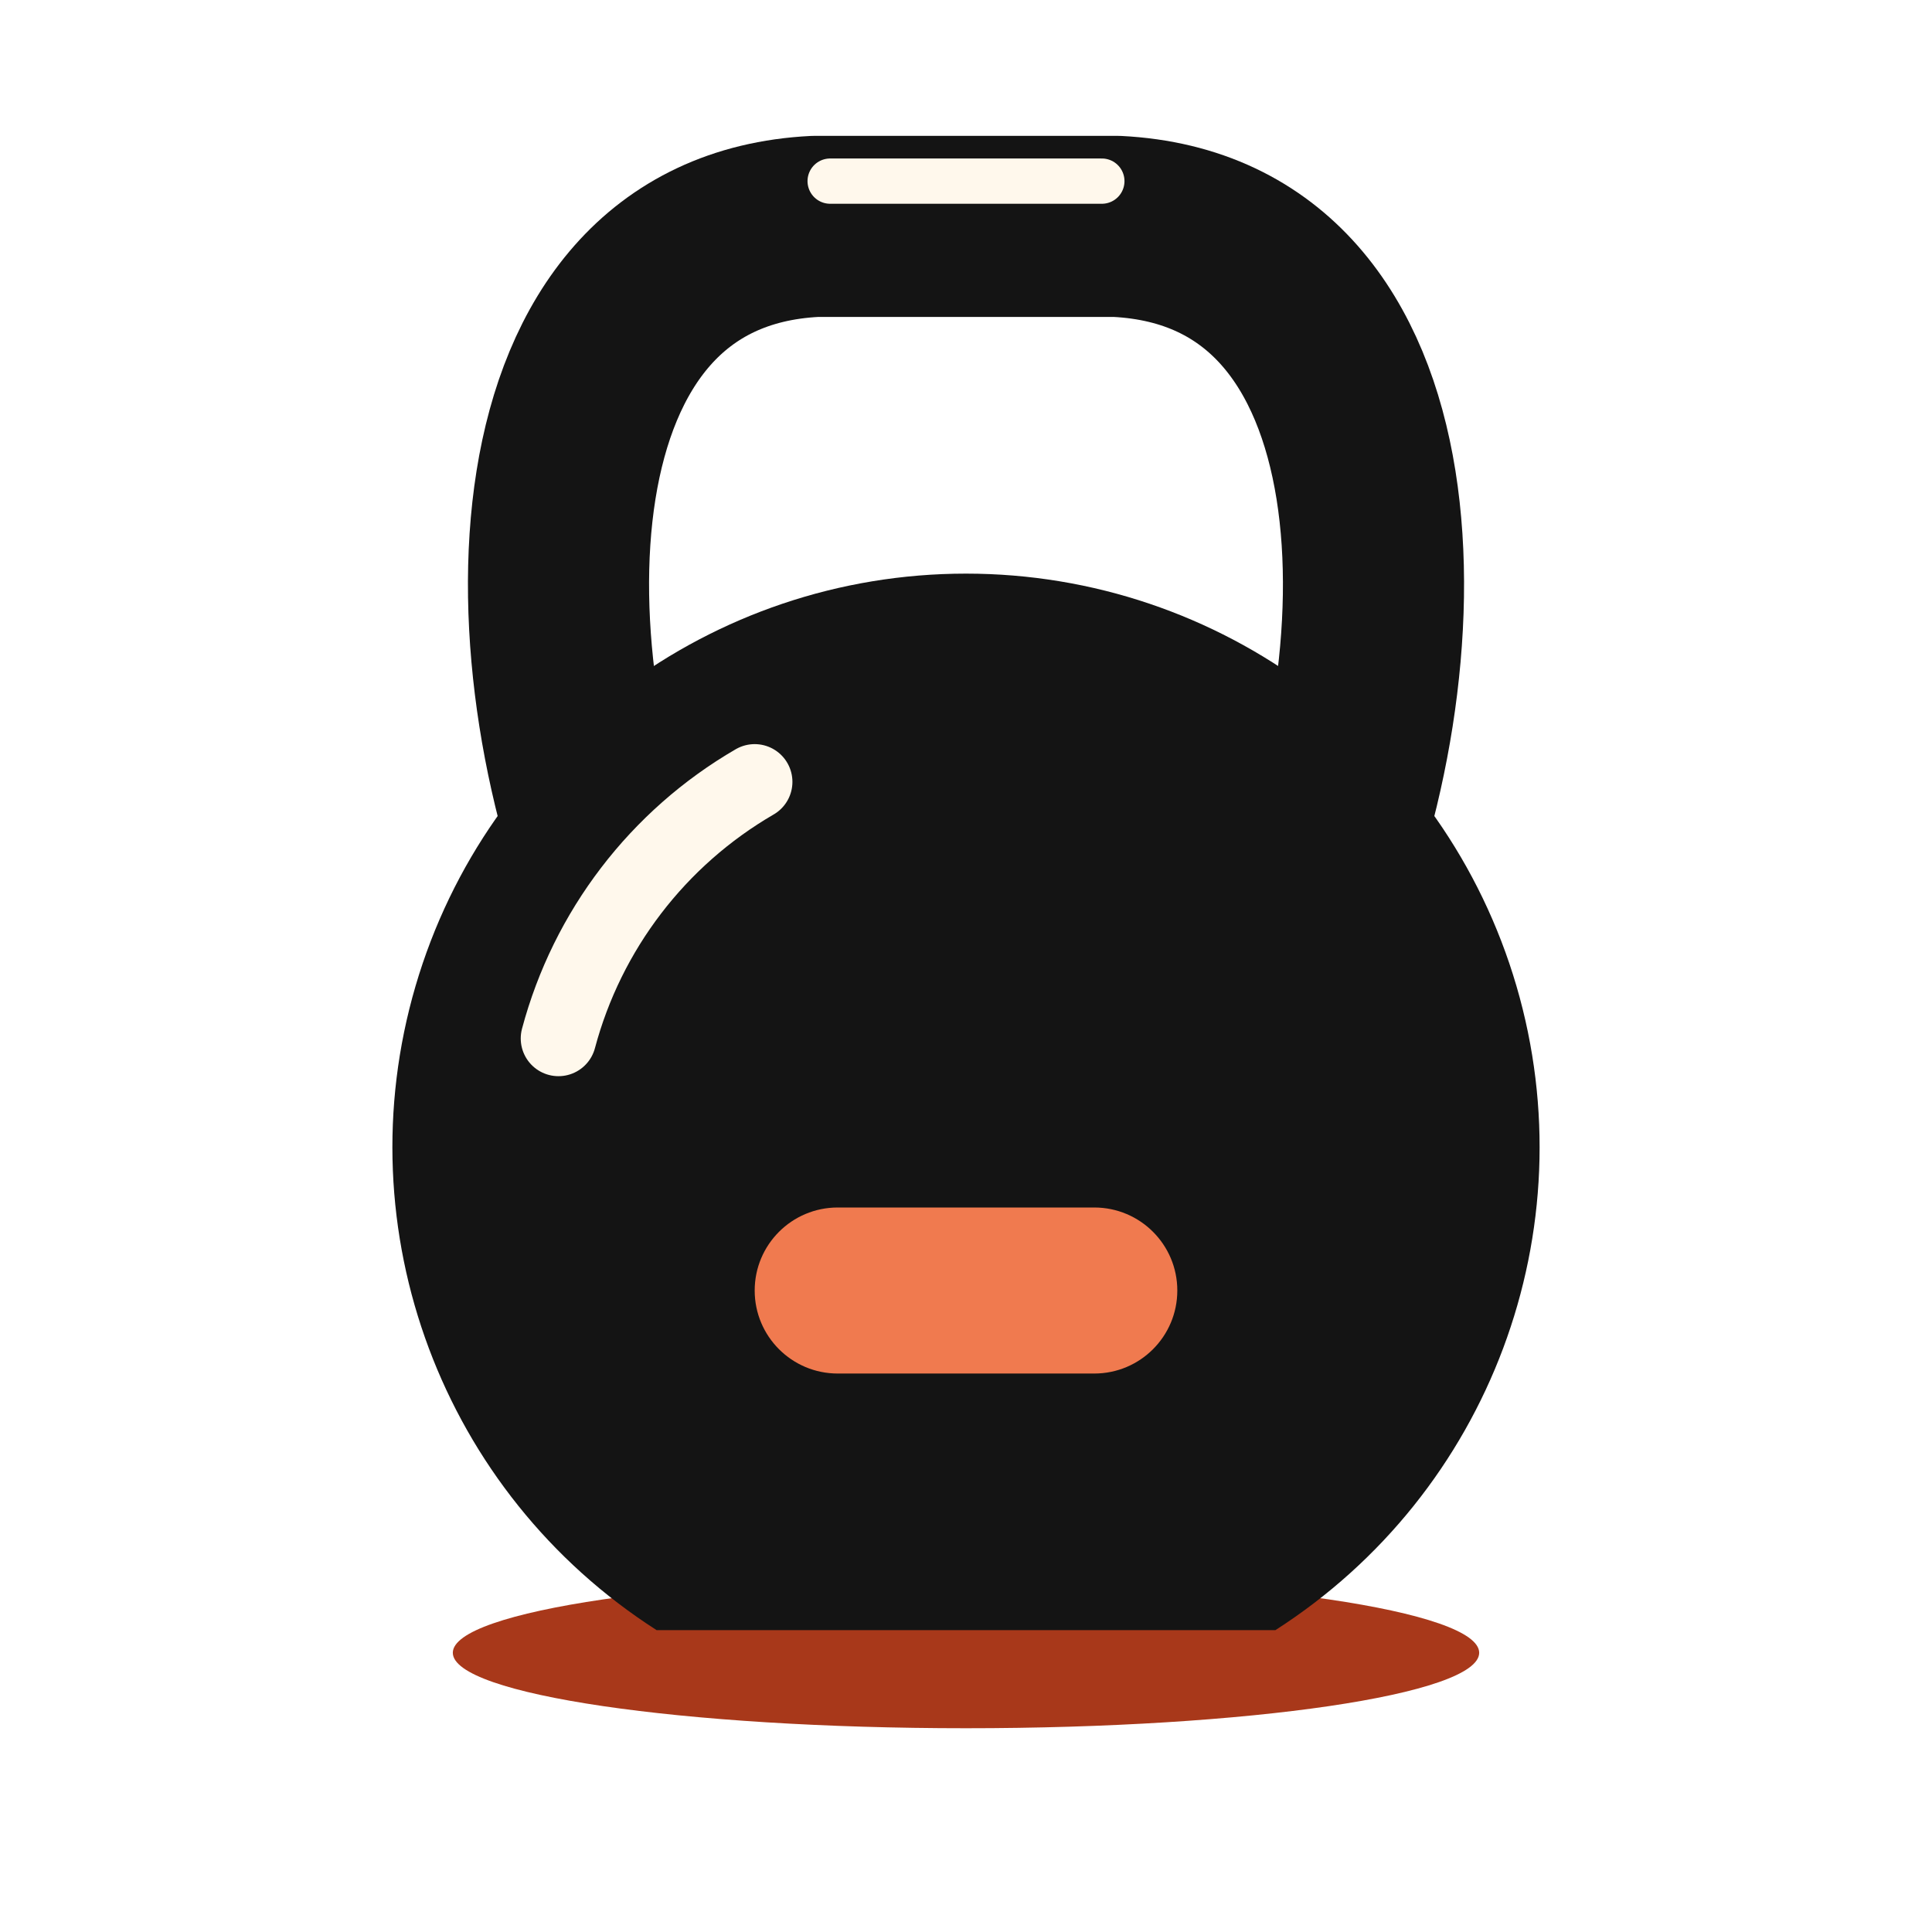
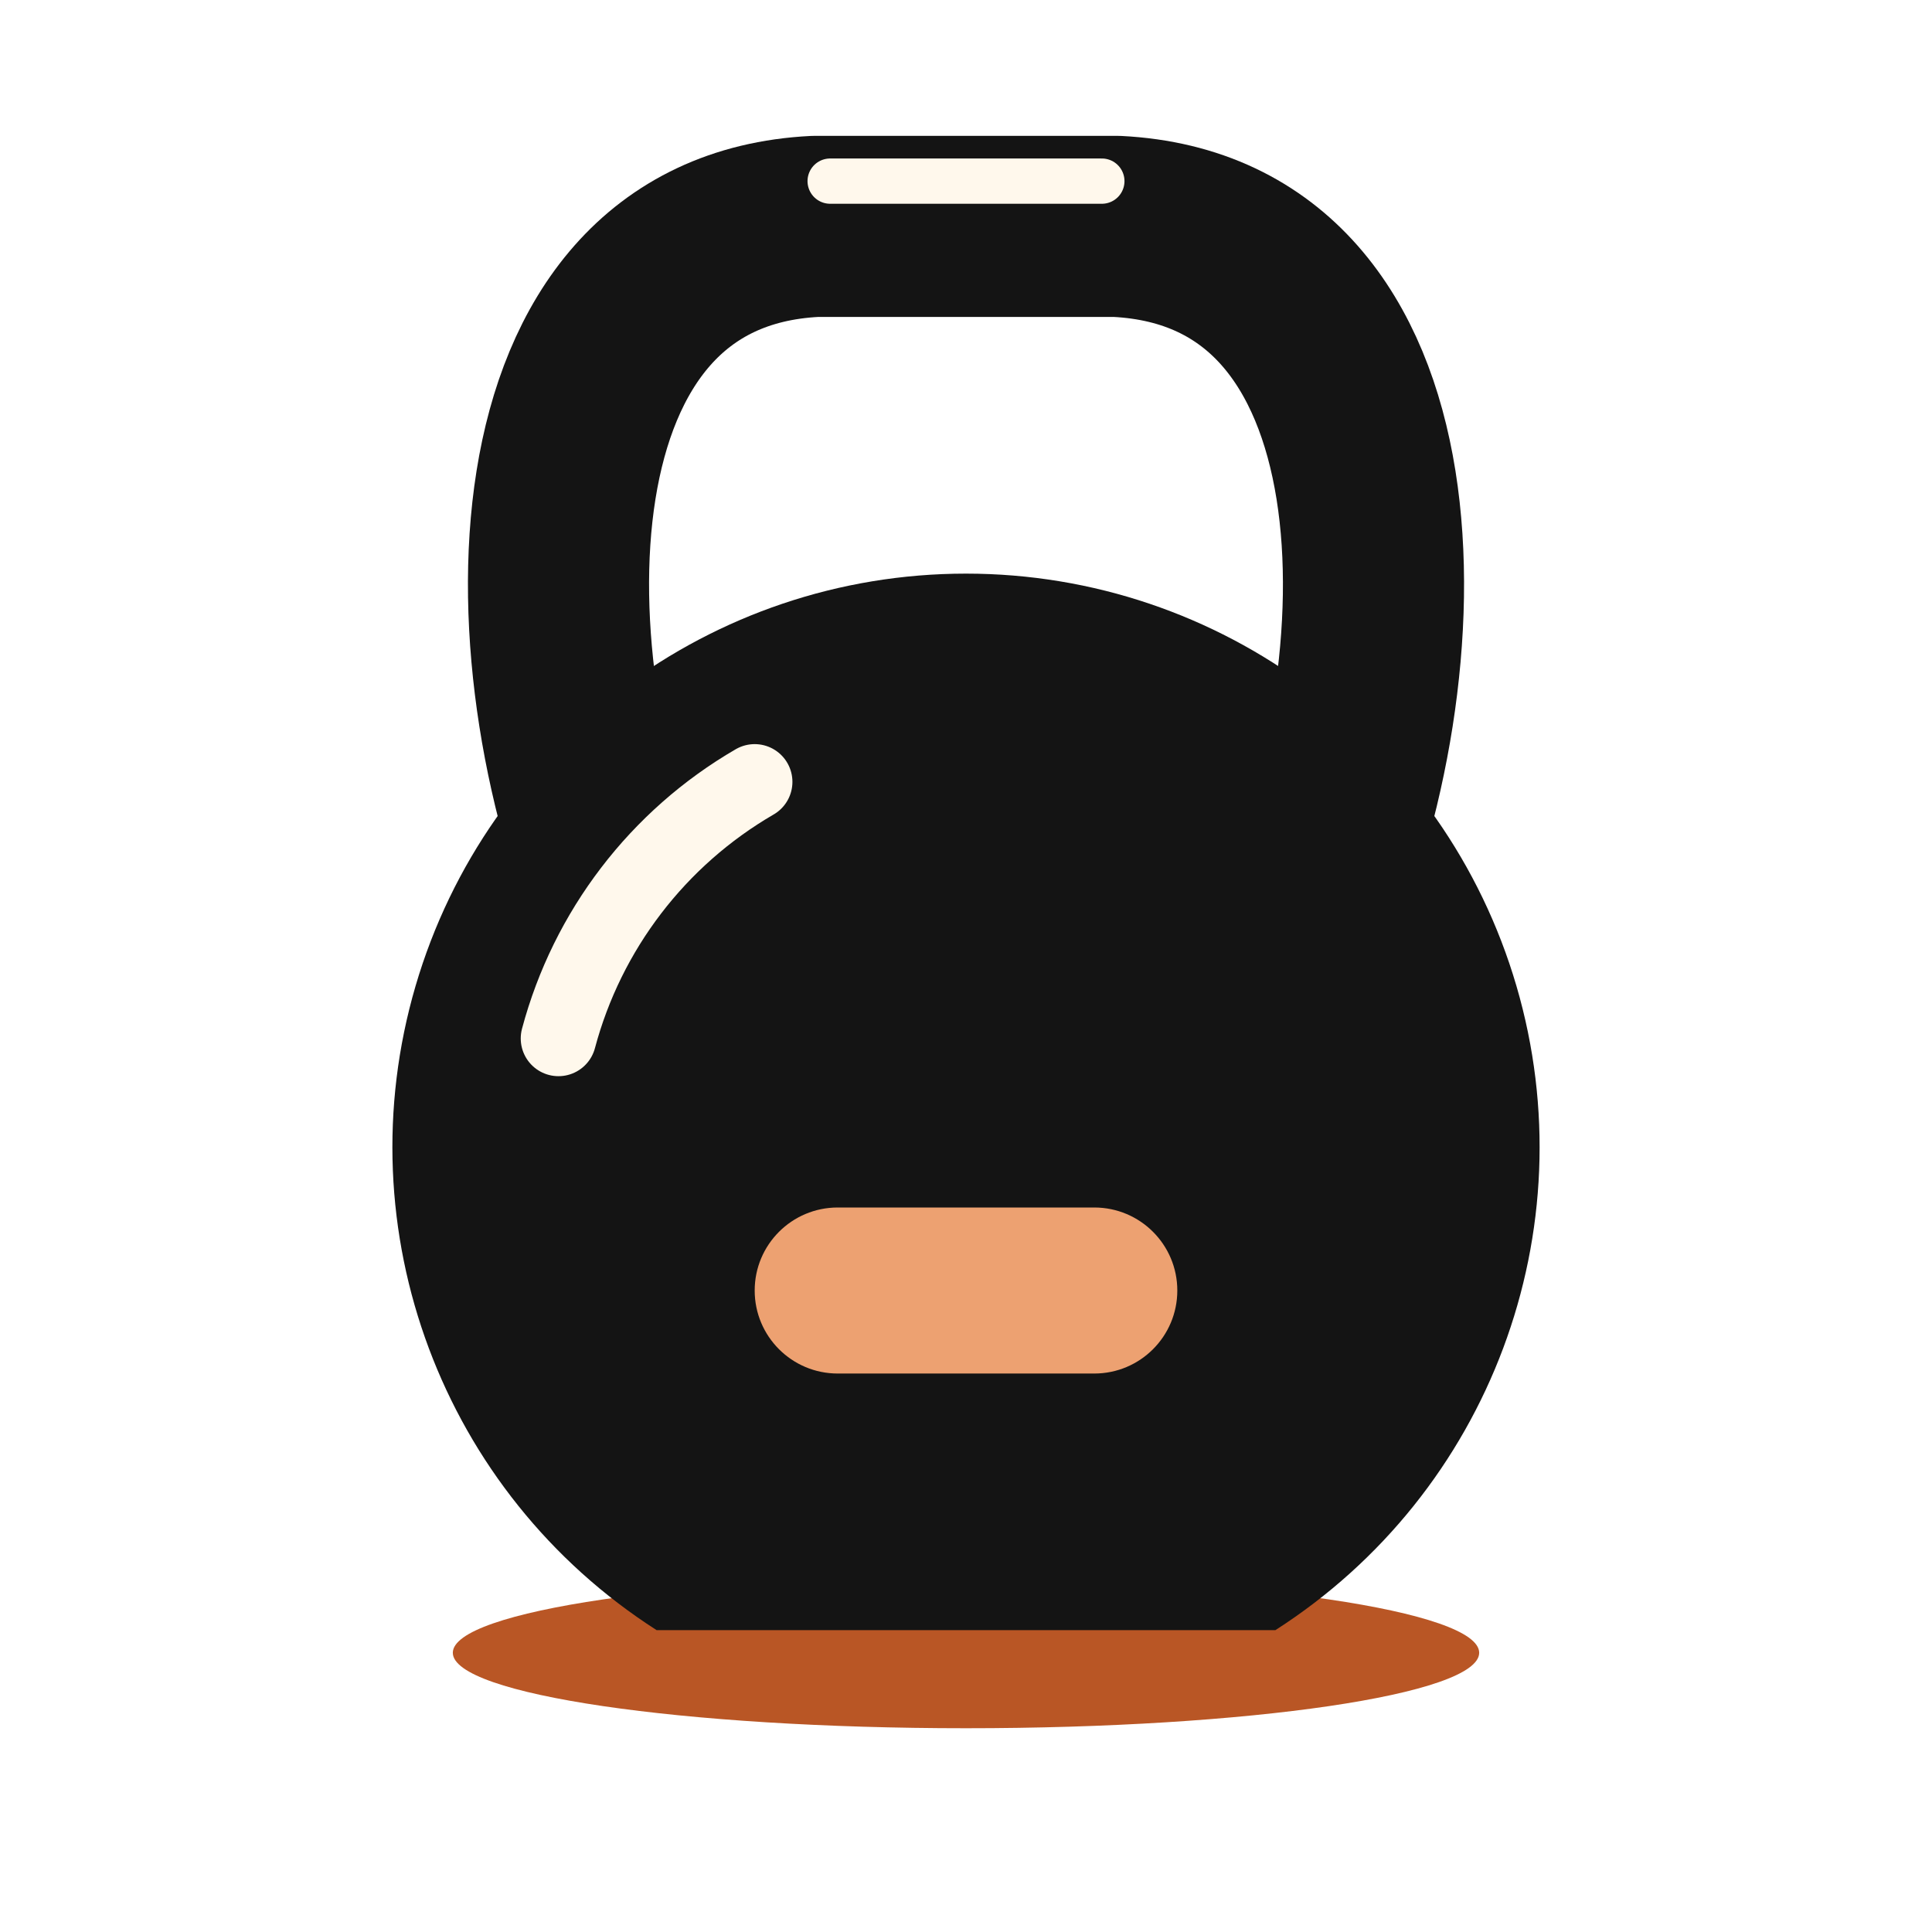
<svg xmlns="http://www.w3.org/2000/svg" viewBox="0 0 128 128">
-   <ellipse cx="64" cy="109.5" rx="34" ry="5" fill="#a8381a" />
+   <ellipse cx="64" cy="109.5" rx="34" ry="5" fill="#b95625" />
  <path d="M42 62 C34 44 34 16 54 15 L74 15 C94 16 94 44 86 62" fill="none" stroke="#141414" stroke-width="12" stroke-linecap="round" stroke-linejoin="round" />
  <path d="M43.5 108 A38 38 0 1 1 84.5 108 Z" fill="#141414" />
  <path d="M55 12 L73 12" fill="none" stroke="#fff8ec" stroke-width="3" stroke-linecap="round" />
  <path d="M37 68.8 A28 28 0 0 1 50 51.8" fill="none" stroke="#fff8ec" stroke-width="5" stroke-linecap="round" />
-   <rect x="50" y="80" width="28" height="11" rx="5.5" fill="#f07a4f" />
+   <rect x="50" y="80" width="28" height="11" rx="5.5" fill="#eda171" />
</svg>
